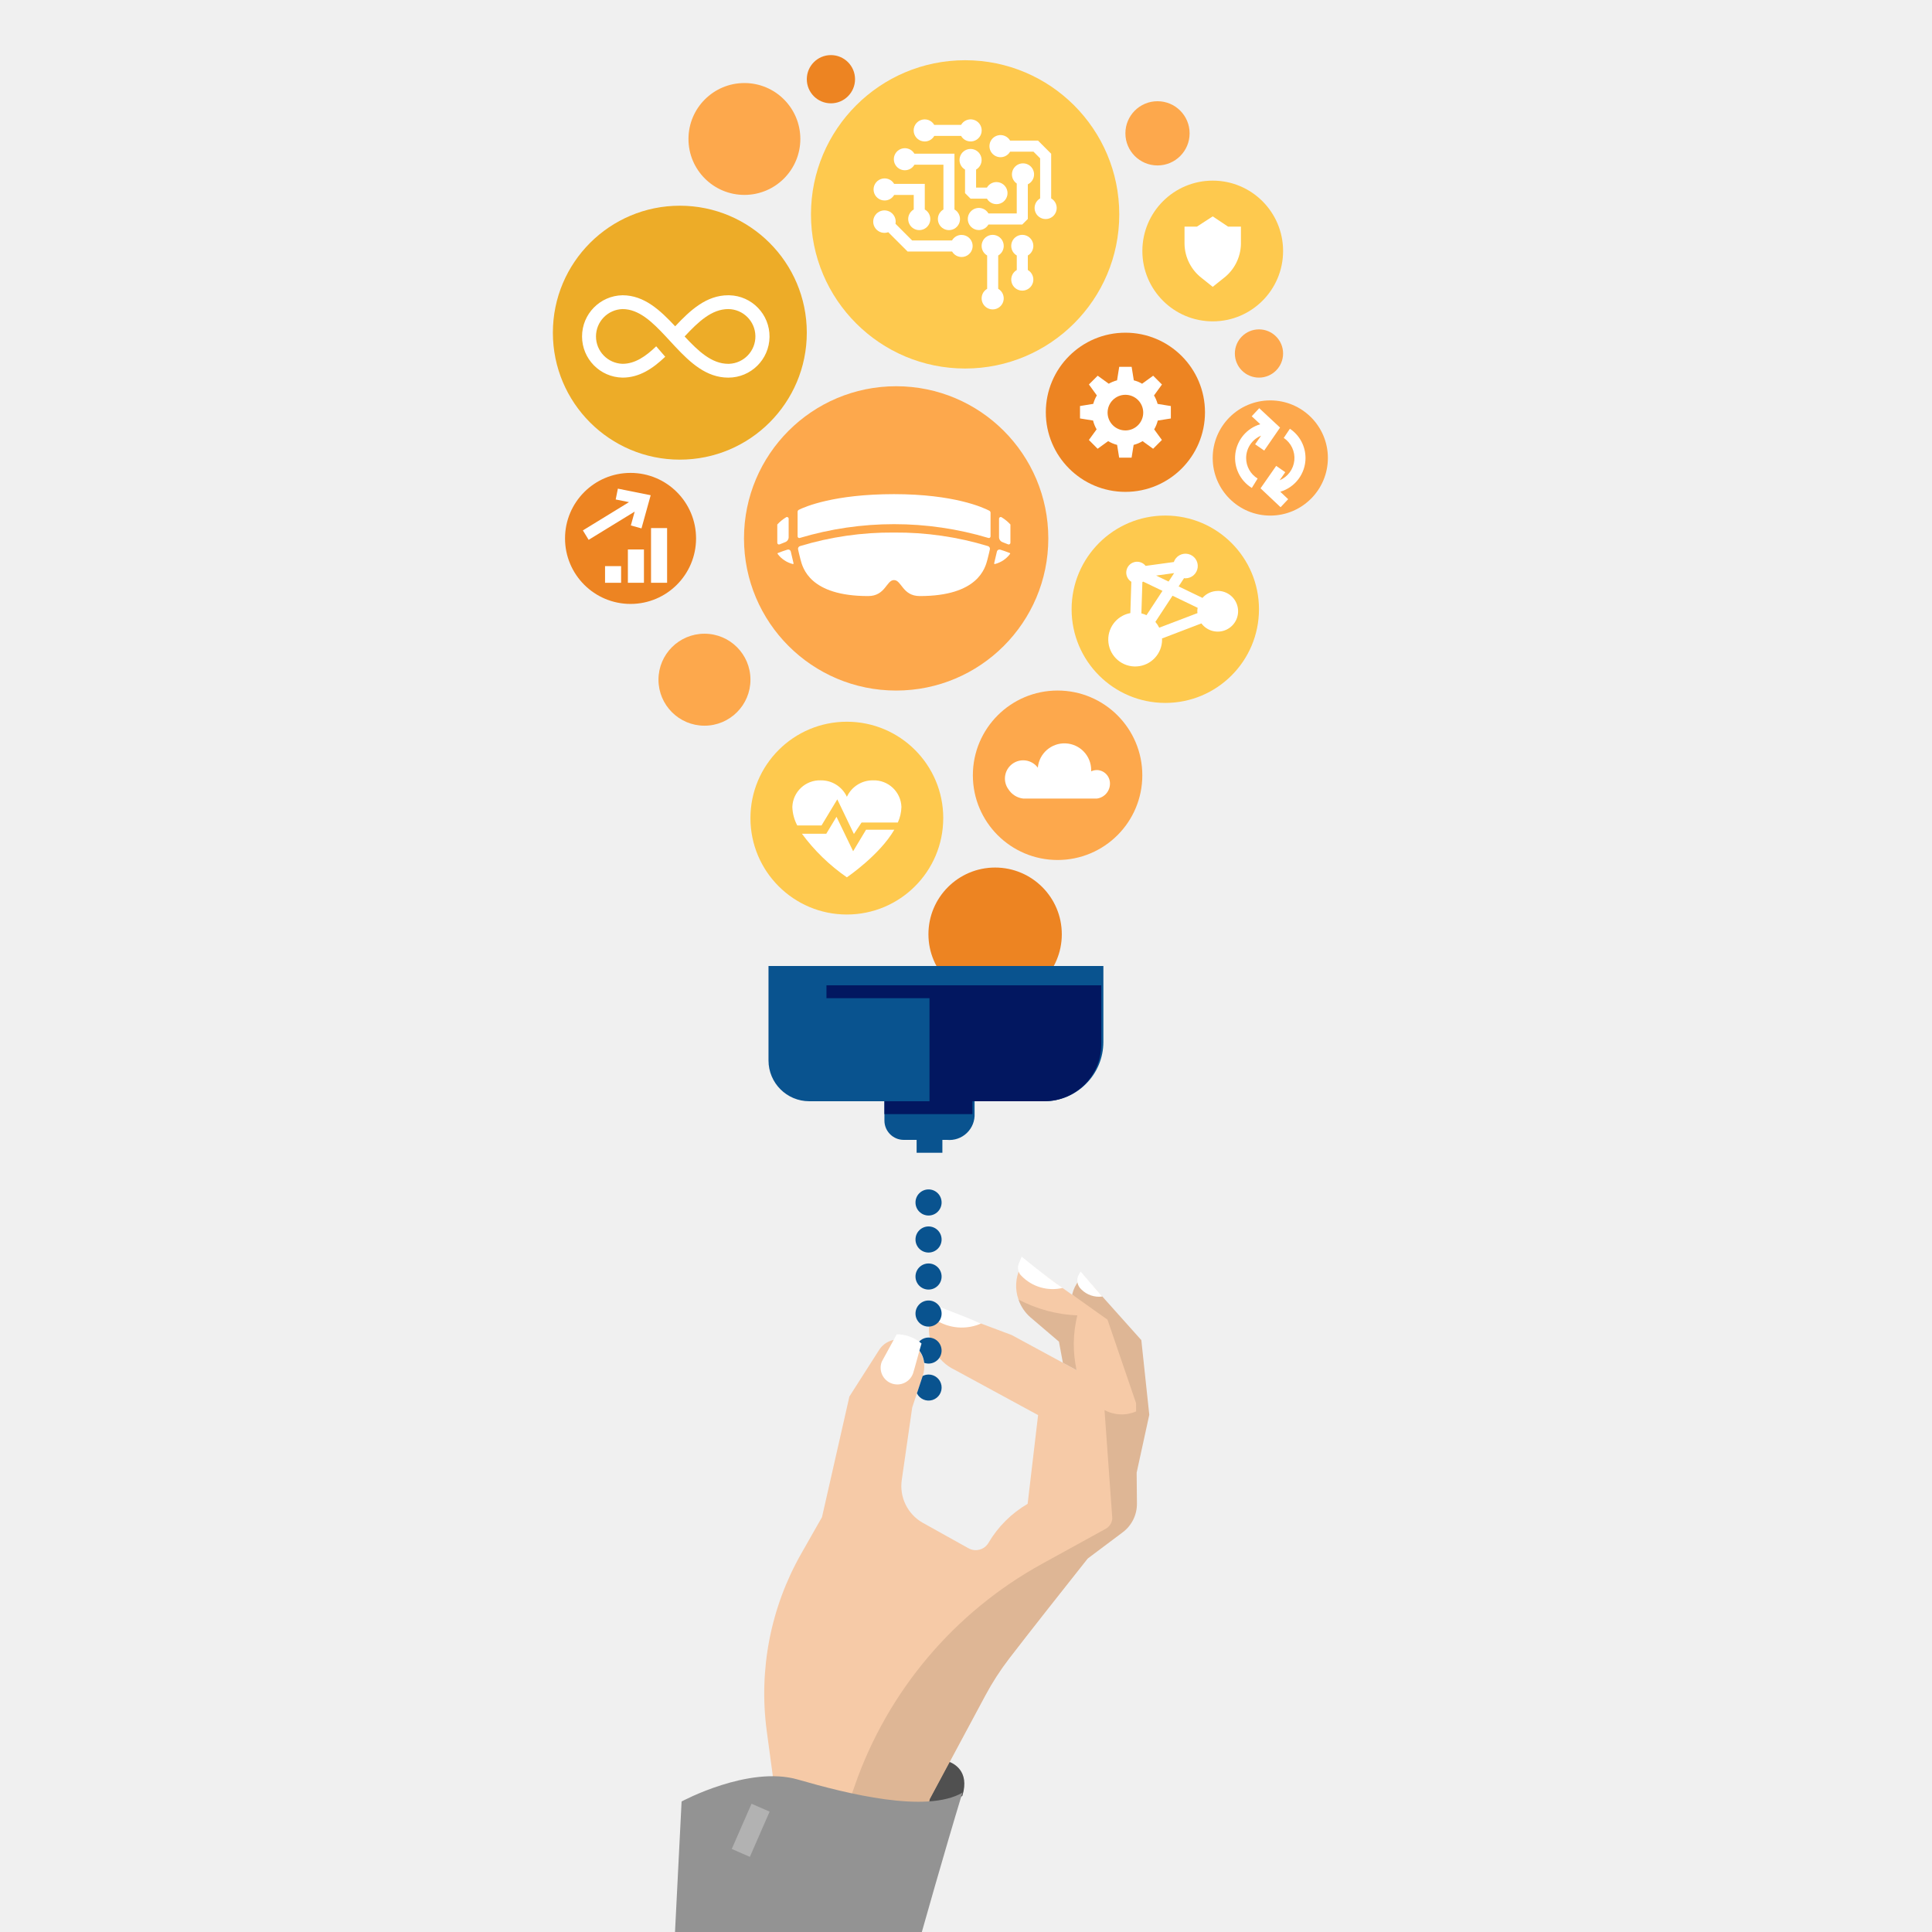
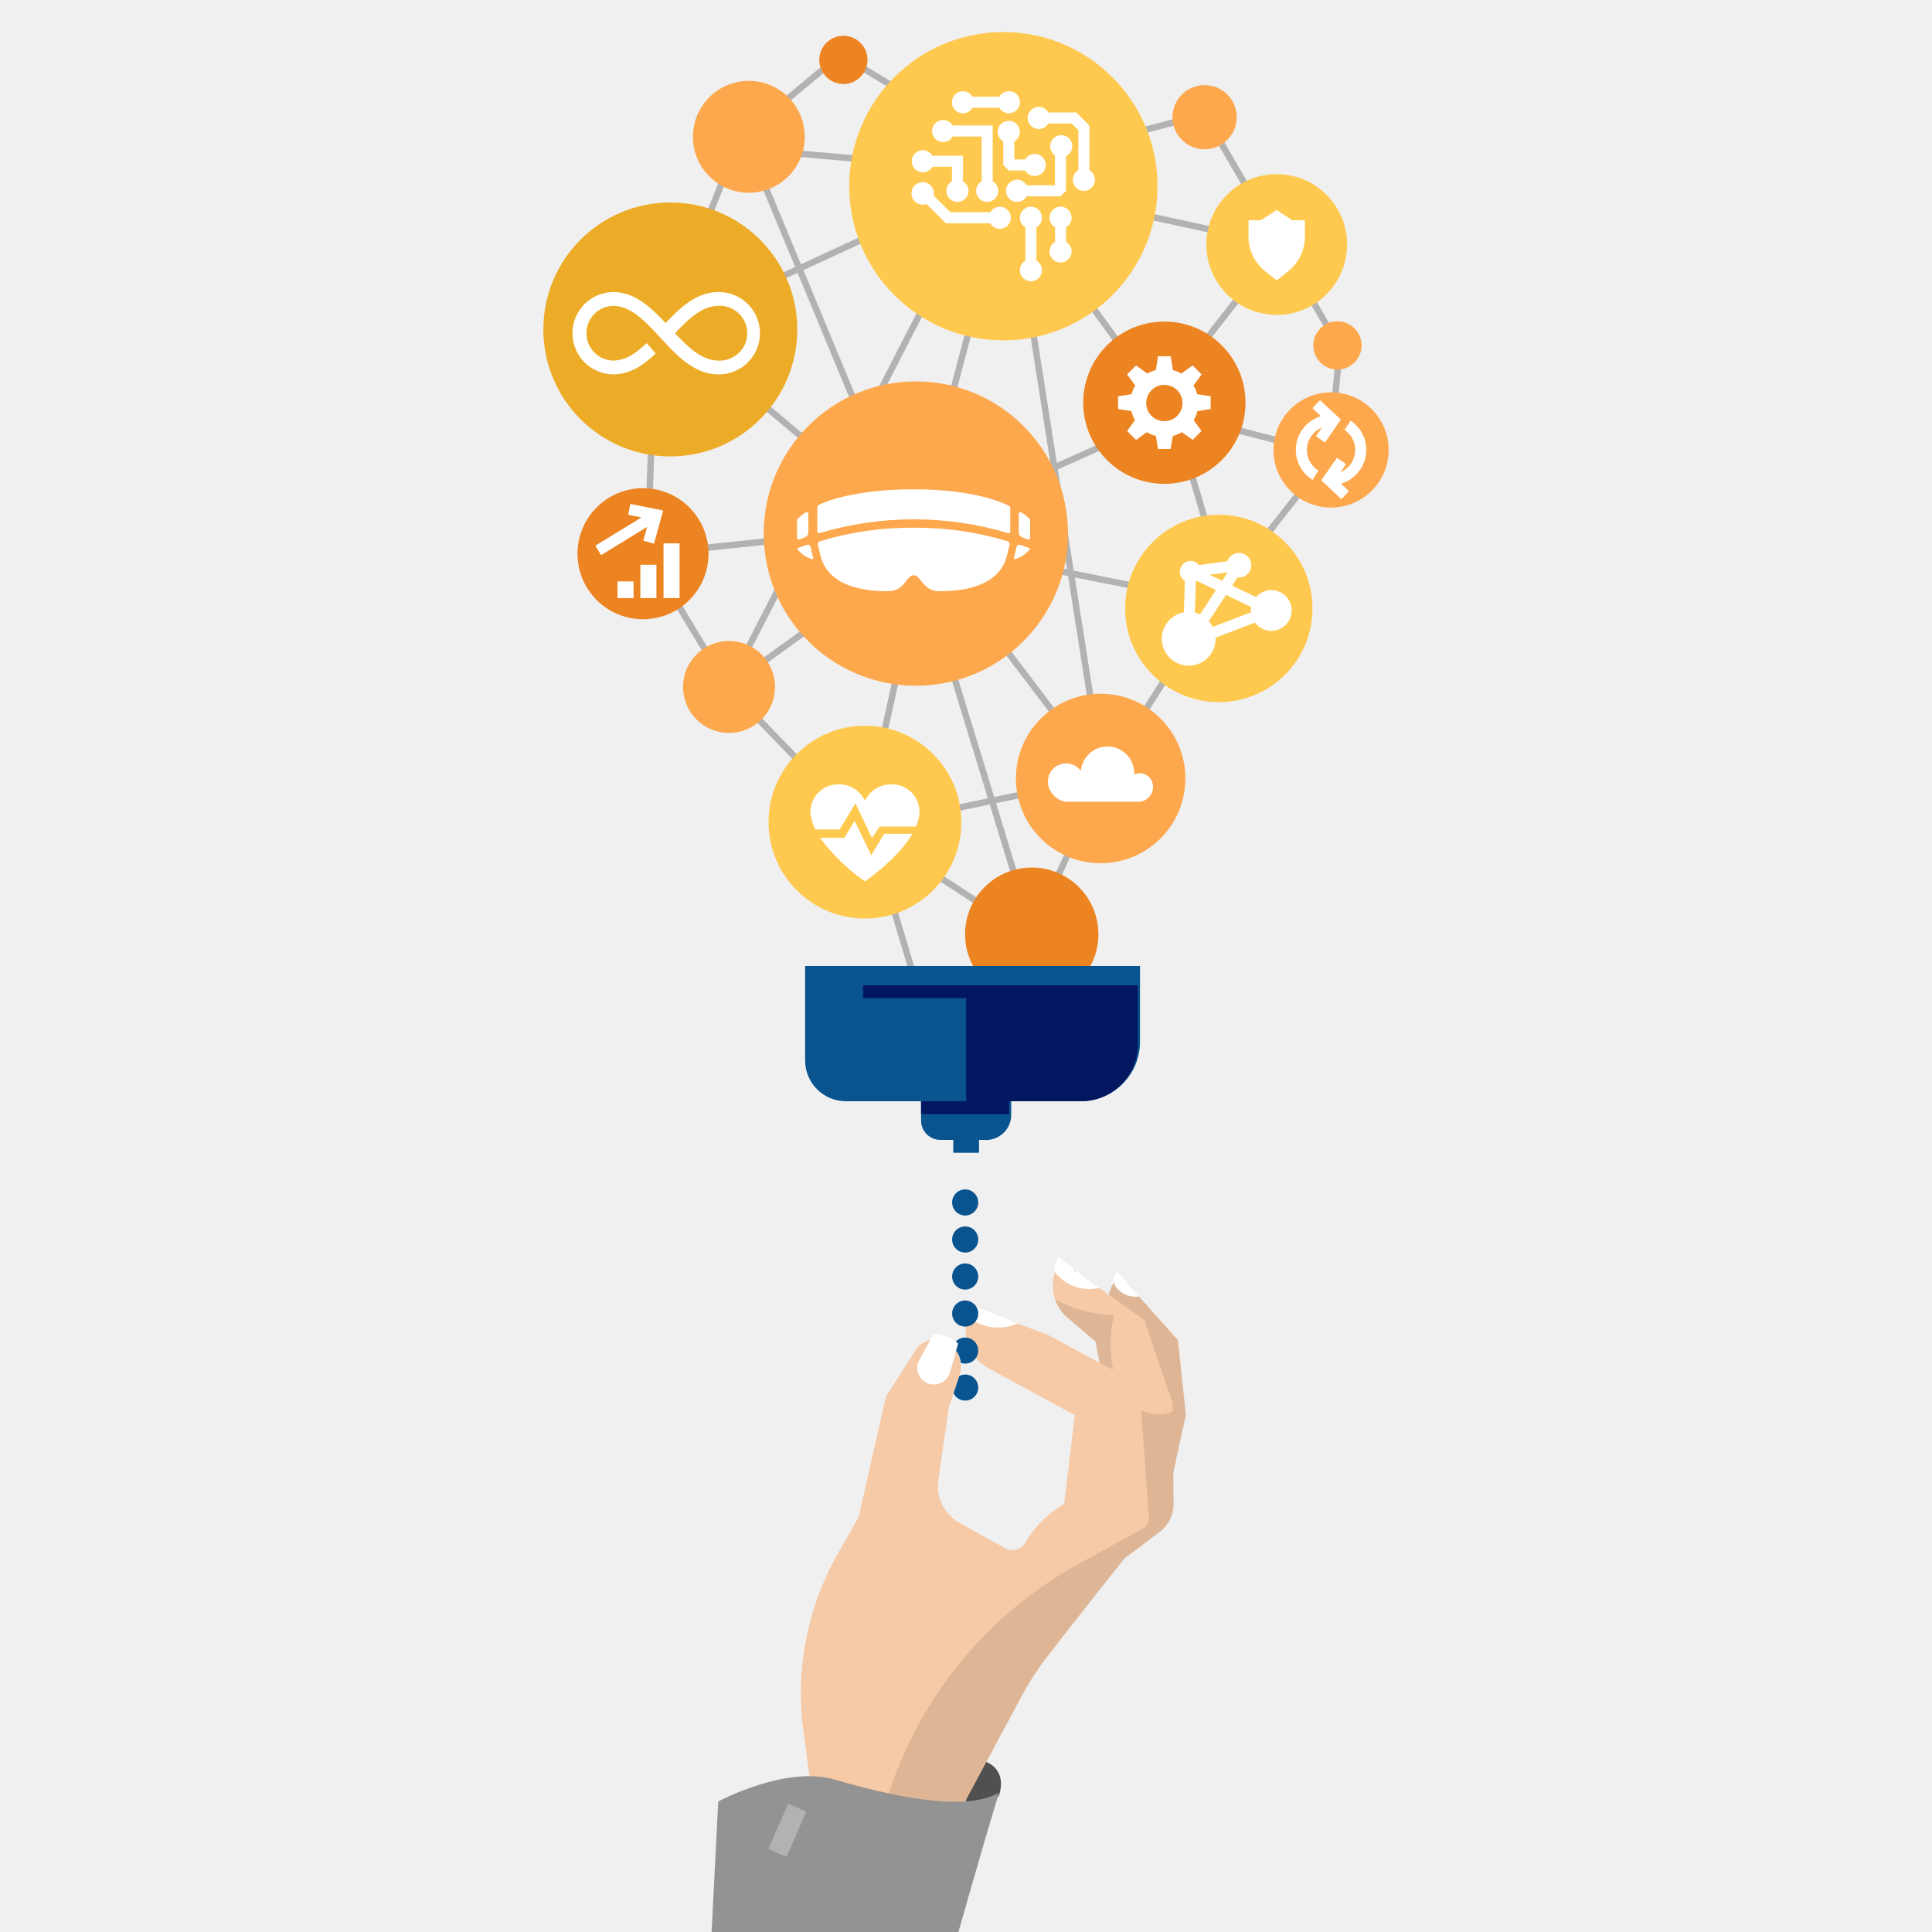
<svg xmlns="http://www.w3.org/2000/svg" viewBox="0 0 300 300">
-   <path d="M125.28,51.657a19.715,19.715,0,1,1-19.716-19.714h0A19.715,19.715,0,0,1,125.28,51.657" fill="#edac28" />
-   <path d="M108.084,83.6A10.173,10.173,0,1,0,97.91,93.778,10.173,10.173,0,0,0,108.084,83.6v0" fill="#ed8422" />
-   <path d="M173.8,33.287A23.936,23.936,0,1,1,149.866,9.352,23.936,23.936,0,0,1,173.8,33.287" fill="#fec94e" />
-   <path d="M124.276,21.579a8.685,8.685,0,1,1-8.685-8.684,8.684,8.684,0,0,1,8.685,8.684v0" fill="#fda84c" />
-   <path d="M162.781,83.6a23.627,23.627,0,1,1-23.628-23.625h0A23.626,23.626,0,0,1,162.781,83.6h0" fill="#fda84c" />
-   <path d="M187.11,64.015a12.358,12.358,0,1,0-12.357,12.362A12.357,12.357,0,0,0,187.11,64.015" fill="#ed8422" />
-   <path d="M195.493,94.605a14.547,14.547,0,1,1,0-.005v0" fill="#fec94e" />
-   <path d="M199.238,38.974A10.926,10.926,0,1,0,188.312,49.9a10.925,10.925,0,0,0,10.926-10.926h0" fill="#fec94e" />
-   <path d="M206.193,71.117a8.943,8.943,0,1,0-8.942,8.943h0a8.943,8.943,0,0,0,8.941-8.943" fill="#fda84c" />
-   <path d="M177.378,120.383a13.156,13.156,0,1,1-13.156-13.156,13.156,13.156,0,0,1,13.156,13.156h0" fill="#fda84c" />
-   <path d="M184.723,20.705a4.986,4.986,0,1,0-4.987,4.985h0a4.985,4.985,0,0,0,4.986-4.984h0" fill="#fda84c" />
-   <path d="M199.238,54.889a3.745,3.745,0,1,0-3.745,3.747,3.745,3.745,0,0,0,3.745-3.747h0" fill="#fda84c" />
-   <path d="M146.465,127.036A14.968,14.968,0,1,1,131.5,112.069h0a14.968,14.968,0,0,1,14.968,14.966h0" fill="#fec94e" />
-   <path d="M116.53,105.538a7.141,7.141,0,1,1-7.146-7.135h.011a7.134,7.134,0,0,1,7.135,7.135h0" fill="#fda84c" />
-   <path d="M164.877,145.065a10.355,10.355,0,1,1-10.356-10.353h0a10.354,10.354,0,0,1,10.355,10.352h0" fill="#ed8422" />
-   <path d="M132.77,12.3a3.745,3.745,0,1,0-3.745,3.745h0A3.745,3.745,0,0,0,132.77,12.3" fill="#ed8422" />
-   <path d="M170.325,119.574a2.1,2.1,0,0,0-.892.2c0-.065.006-.132.006-.2a4.152,4.152,0,0,0-8.287-.37,2.833,2.833,0,1,0-4.548,3.38A3.135,3.135,0,0,0,158.877,124h11.448a2.334,2.334,0,0,0,2.029-2.4,2.077,2.077,0,0,0-2.029-2.028" fill="#fff" />
-   <rect x="93.951" y="87.908" width="2.493" height="2.587" fill="#fff" />
-   <rect x="97.498" y="85.321" width="2.493" height="5.172" fill="#fff" />
-   <rect x="101.094" y="82" width="2.493" height="8.493" fill="#fff" />
-   <polygon points="95.944 75.876 95.605 77.558 97.67 77.972 90.509 82.361 91.405 83.824 98.553 79.442 97.958 81.591 99.609 82.05 101.038 76.9 95.944 75.876" fill="#fff" />
-   <path d="M137.366,31.131a1.705,1.705,0,0,0,1.479-.86h3.04v2.254a1.718,1.718,0,1,0,1.714,0V28.556h-4.754a1.715,1.715,0,1,0-1.479,2.575" fill="#fff" />
-   <path d="M158.849,25.364a1.717,1.717,0,0,0-.97,3.134v4.648h-4.392a1.719,1.719,0,1,0,0,1.716h5.251L159.6,34V28.623a1.714,1.714,0,0,0-.746-3.259" fill="#fff" />
-   <path d="M163.225,30.807V23.874l-2.038-2.039h-4.336a1.72,1.72,0,1,0,0,1.716h3.626l1.034,1.034v6.222a1.718,1.718,0,1,0,1.714,0" fill="#fff" />
-   <path d="M154.73,28.272a1.714,1.714,0,0,0-1.481.86h-1.683v-2.8a1.717,1.717,0,1,0-1.715,0V29.99l.857.857h2.541a1.715,1.715,0,1,0,1.481-2.575" fill="#fff" />
-   <path d="M143.586,21.969a1.712,1.712,0,0,0,1.486-.862h4.162a1.716,1.716,0,1,0,0-1.716h-4.163a1.715,1.715,0,1,0-1.479,2.576" fill="#fff" />
-   <path d="M140.514,26.435a1.709,1.709,0,0,0,1.48-.859h4.5v6.949a1.719,1.719,0,1,0,1.716,0V23.864h-6.221a1.714,1.714,0,1,0-1.48,2.575" fill="#fff" />
-   <path d="M149.309,36.476a1.714,1.714,0,0,0-1.48.86h-6.194l-2.583-2.585a1.706,1.706,0,0,0,.031-.31,1.746,1.746,0,1,0-1.152,1.614l3,3h6.905a1.714,1.714,0,1,0,1.479-2.575" fill="#fff" />
-   <path d="M155.86,38.193a1.718,1.718,0,1,0-2.575,1.481v5.17a1.716,1.716,0,1,0,1.716,0v-5.17a1.714,1.714,0,0,0,.859-1.481" fill="#fff" />
-   <path d="M160.458,38.193a1.718,1.718,0,1,0-2.574,1.481v2.252a1.717,1.717,0,1,0,1.715,0V39.674a1.711,1.711,0,0,0,.859-1.481" fill="#fff" />
-   <path d="M138.829,90.076c1.164,0,1.315,2.48,3.993,2.48,9.077,0,10.168-4.365,10.515-5.7.191-.734.307-1.244.372-1.555a.433.433,0,0,0-.292-.5,48.808,48.808,0,0,0-14.588-2.108h-.024a48.819,48.819,0,0,0-14.589,2.108.435.435,0,0,0-.292.5c.066.311.182.821.372,1.555.347,1.338,1.438,5.7,10.514,5.7,2.676,0,2.831-2.48,4-2.48Z" fill="#fff" />
-   <path d="M123.851,83.29V79.476a.352.352,0,0,1,.2-.319c.958-.475,5.463-2.427,14.759-2.427,9.327,0,13.863,2.078,14.812,2.573a.353.353,0,0,1,.19.316V83.29a.253.253,0,0,1-.323.246,51.139,51.139,0,0,0-29.311,0,.255.255,0,0,1-.314-.175.282.282,0,0,1-.009-.071" fill="#fff" />
-   <path d="M122.463,83.411V80.553a.263.263,0,0,0-.413-.223,6.249,6.249,0,0,0-1.354,1.115v2.837a.265.265,0,0,0,.265.265.259.259,0,0,0,.1-.02c.236-.1.558-.223.869-.345a.825.825,0,0,0,.533-.772" fill="#fff" />
-   <path d="M122.793,85.64l.428,1.832a.089.089,0,0,1-.059.111.08.08,0,0,1-.053,0A4.221,4.221,0,0,1,120.741,86a.094.094,0,0,1,.039-.126l.006,0c.435-.182,1.074-.393,1.489-.526a.405.405,0,0,1,.509.263l.009.032" fill="#fff" />
-   <path d="M155.131,83.411V80.553a.263.263,0,0,1,.413-.223,6.249,6.249,0,0,1,1.354,1.115v2.837a.265.265,0,0,1-.366.245c-.235-.1-.557-.223-.868-.345a.825.825,0,0,1-.533-.772" fill="#fff" />
-   <path d="M154.8,85.64l-.427,1.832a.088.088,0,0,0,.059.111.077.077,0,0,0,.052,0A4.22,4.22,0,0,0,156.851,86a.092.092,0,0,0-.036-.125l-.008,0c-.435-.182-1.073-.393-1.489-.526a.406.406,0,0,0-.51.266l-.008.029" fill="#fff" />
-   <path d="M189.085,91.763a3.147,3.147,0,0,0-2.364,1.079l-3.706-1.783.841-1.281a1.705,1.705,0,0,0,.214.022,1.911,1.911,0,1,0-1.8-2.53l-4.377.6a1.685,1.685,0,1,0-2.22,2.469L175.52,95.2a4.179,4.179,0,1,0,4.928,4.107c0-.056-.015-.111-.017-.163l6.123-2.341a3.162,3.162,0,1,0,2.531-5.05m-11.056,3.772a4.21,4.21,0,0,0-.795-.278l.154-4.864c.043-.023.087-.043.127-.069l2.992,1.436Zm1.491-6.152,2.8-.383-.863,1.313Zm.485,8.094a4.225,4.225,0,0,0-.6-.9l2.666-4.064,3.9,1.877a3.194,3.194,0,0,0-.055.543c0,.1.02.186.028.28Z" fill="#fff" />
-   <path d="M134.48,128.837l-2.006,3.344-2.584-5.351-1.586,2.636h-3.78a29.6,29.6,0,0,0,6.976,6.764s5.072-3.435,7.367-7.39Z" fill="#fff" />
-   <path d="M190.7,35.192l-2.39-1.593-2.453,1.593h-1.925v2.694a6.843,6.843,0,0,0,2.707,5.319l1.672,1.338,1.672-1.338a6.839,6.839,0,0,0,2.707-5.319V35.192Z" fill="#fff" />
-   <path d="M113.084,45.848c-3.4,0-5.9,2.324-8.242,4.82-2.33-2.489-4.809-4.82-8.18-4.82a6.395,6.395,0,0,0,0,12.788c2.638,0,4.731-1.428,6.633-3.242l-1.4-1.621c-1.621,1.561-3.285,2.72-5.229,2.72a4.252,4.252,0,0,1,0-8.5c2.542,0,4.6,1.982,6.72,4.253l1.46,1.575c2.342,2.495,4.835,4.817,8.242,4.817a6.395,6.395,0,0,0,.169-12.788h-.169m0,10.645c-2.583,0-4.659-1.975-6.782-4.249,2.124-2.275,4.2-4.253,6.782-4.253a4.252,4.252,0,0,1,.138,8.5h-.138" fill="#fff" />
-   <path d="M181.81,64.981V63.052l-2.058-.335a5.1,5.1,0,0,0-.558-1.312l1.234-1.7-1.365-1.365-1.717,1.244a5.142,5.142,0,0,0-1.29-.527l-.335-2.1h-1.93l-.334,2.1a5.1,5.1,0,0,0-1.289.527l-1.719-1.244L169.085,59.7l1.233,1.7a5.1,5.1,0,0,0-.557,1.312l-2.059.335v1.929l2.029.324a5.157,5.157,0,0,0,.551,1.368l-1.2,1.651,1.356,1.364,1.636-1.183a5.167,5.167,0,0,0,1.391.582l.317,1.985h1.93l.319-1.985a5.161,5.161,0,0,0,1.39-.582l1.635,1.183,1.364-1.364-1.2-1.647a5.112,5.112,0,0,0,.557-1.368Zm-7.057,1.857a2.767,2.767,0,1,1,2.767-2.767h0a2.767,2.767,0,0,1-2.767,2.767" fill="#fff" />
-   <path d="M119.333,150v14.668A6.332,6.332,0,0,0,125.666,171h11.667v3a3,3,0,0,0,3,3h2v2h4v-2h.708a3.915,3.915,0,0,0,4.292-4.116h0V171h10.779a9.221,9.221,0,0,0,9.221-9.222V150Z" fill="#09538f" />
-   <path d="M128.333,153v2h16v16h-7v2H151v-2h11.18a8.82,8.82,0,0,0,8.82-8.82h0V153Z" fill="#021760" />
-   <path d="M193.5,71.117a3.752,3.752,0,0,1,2.322-3.466l-.926,1.338,1.411.973,2.46-3.568-3.234-3.01-1.168,1.255,1.327,1.236a5.463,5.463,0,0,0-1.309,9.891l.9-1.458a3.732,3.732,0,0,1-1.784-3.2" fill="#fff" />
-   <path d="M202.719,71.117a5.463,5.463,0,0,0-2.424-4.543L199.34,68a3.753,3.753,0,0,1-.641,6.578l.876-1.256-1.408-.981-2.431,3.485,3.111,2.936,1.177-1.248L198.8,76.356a5.474,5.474,0,0,0,3.921-5.24" fill="#fff" />
-   <path d="M127.568,128.175l2.446-4.053,2.582,5.38,1.188-1.784h5.632a6.232,6.232,0,0,0,.558-2.41,4.277,4.277,0,0,0-4.4-4.137,4.414,4.414,0,0,0-4.07,2.557,4.414,4.414,0,0,0-4.07-2.557,4.277,4.277,0,0,0-4.4,4.137,6.583,6.583,0,0,0,.763,2.865Z" fill="#fff" />
-   <path d="M149.44,278.847c1.193-3.918-1.449-5.11-2.3-5.365s-6.473,8.686-6.473,8.686l6.388-1.533Z" fill="#505050" />
-   <path d="M177.505,218.287l-5.074-14.32-6-2.946-6.417-4.558a1.079,1.079,0,0,0-1.5.253,1.15,1.15,0,0,0-.092.155,6.417,6.417,0,0,0-.274,4.919c1.776,1.144,5.463,3.279,8.155,3.218-.6,2.4.149,5.55.87,7.753l-10.068-5.455-10.735-4.025a1.386,1.386,0,0,0-1.786.81,1.288,1.288,0,0,0-.062.218l-.14.692a7.01,7.01,0,0,0,3.879,7.711l12.933,7.024-1.622,13.779a16.975,16.975,0,0,0-6.076,6.052,2.305,2.305,0,0,1-3.14.83l-7.113-3.963a6.559,6.559,0,0,1-3.218-6.619l1.623-11.27,1.654-4.974a4.273,4.273,0,0,0-2.706-5.4,3.527,3.527,0,0,0-4.086,1.449l-4.613,7.223-4.258,18.737-3.233,5.686a43.862,43.862,0,0,0-5.341,27.561l1.422,10.526L140.247,295.7l4.087-16.352,8.645-16.118a41.763,41.763,0,0,1,3.635-5.635c4.062-5.3,12.3-15.668,15.064-19.148.6-.761,2.787-2.264,2.829-3.233Z" fill="#f6caa7" />
-   <path d="M144.3,202.343h0a2.94,2.94,0,0,0,1.774,3.052,7.509,7.509,0,0,0,6.265.123c-3.152-1.363-8.039-3.175-8.039-3.175" fill="#fff" />
-   <path d="M158.649,195.124,158.2,196.2a1.732,1.732,0,0,0,.434,1.942,6.738,6.738,0,0,0,6.386,1.843c-2.849-1.916-6.377-4.859-6.377-4.859" fill="#fff" />
-   <path d="M146.212,186.718a2.027,2.027,0,1,1-2.028-2.026h0a2.026,2.026,0,0,1,2.027,2.025h0" fill="#09538f" />
-   <path d="M146.212,192.467a2.027,2.027,0,1,1-2.028-2.025h0a2.025,2.025,0,0,1,2.027,2.024h0" fill="#09538f" />
-   <path d="M146.212,198.217a2.027,2.027,0,1,1-2.028-2.026h0a2.027,2.027,0,0,1,2.027,2.025h0" fill="#09538f" />
-   <path d="M146.212,203.967a2.027,2.027,0,1,1-2.028-2.026h0a2.026,2.026,0,0,1,2.027,2.025h0" fill="#09538f" />
-   <path d="M144.186,213.44a2,2,0,0,0-.914.223c-.259.8-.6,1.819-.892,2.695a2.023,2.023,0,1,0,1.809-2.922" fill="#09538f" />
-   <path d="M144.186,207.691a2.017,2.017,0,0,0-1.941,1.476,3.755,3.755,0,0,1,1.264,2.452,2.022,2.022,0,1,0,1.356-3.81,1.992,1.992,0,0,0-.679-.117" fill="#09538f" />
-   <path d="M139.245,207.188a5.873,5.873,0,0,1,3.848,1.431c-.147.411-1.185,4.3-1.317,4.648A2.593,2.593,0,1,1,136.9,211.5c.009-.024.018-.048.028-.072Z" fill="#fff" />
-   <path d="M158.149,201.79a6.391,6.391,0,0,0,1.885,2.788l4.4,3.754.608,3.275,2.134,1.158a18.6,18.6,0,0,1,.112-8.512,21.515,21.515,0,0,1-9.131-2.459" fill="#deb695" />
-   <path d="M178.46,219.687l-1.236-11.595-9.019-10.087-.68.849a5.461,5.461,0,0,0-1.04,2.165l-6.416-4.558,11.905,8.458,4.429,12.945.012,1.3a5.608,5.608,0,0,1-4.906-.209l1.208,16.826v.014a1.977,1.977,0,0,1-1.06,1.616l-9.845,5.419a62.884,62.884,0,0,0-29.1,34.483l-.766,2.206-1.362,5.792,11.973,1.331,1.824-7.293,8.645-16.118a41.394,41.394,0,0,1,3.634-5.634c3.078-4.014,8.55-10.942,12.226-15.576l5.457-4.093a5.51,5.51,0,0,0,2.2-4.46l-.044-4.794Z" fill="#deb695" />
-   <path d="M171.185,201.32l-3.388-3.872-.258.436a1.858,1.858,0,0,0,.363,2.329,3.871,3.871,0,0,0,3.283,1.107" fill="#fff" />
-   <path d="M105.837,279.733s10.39-5.62,18.054-3.407,19.929,5.281,25.551,2.045c-2.9,9.538-6.3,21.629-6.3,21.629H104.815Z" fill="#939393" />
-   <rect x="112.736" y="282.675" width="7.665" height="3.066" transform="translate(-190.536 277.153) rotate(-66.383)" fill="#b2b2b2" />
+   <polyline points="160.77 29.75 198.77 38 208.02 54 206.52 70.5 188.27 93.75 171.27 120.75 160.27 144.75 141.77 84.25 157.502 24.757 130.52 8.5 115.52 21 140.52 81.25 103.363 50.168 114.27 23 154.27 26.5 180.02 62 198.77 38 187.02 17.75 155.52 26" fill="none" stroke="#b2b2b2" stroke-miterlimit="10" />
+   <polyline points="159.02 144.75 134.02 128.5 113.02 106.75 100.52 86 101.77 52 156.52 26.75 171.27 120.75 143.77 84.5 191.02 94 182.27 64.25 206.52 70.5" fill="none" stroke="#b2b2b2" stroke-miterlimit="10" />
+   <polyline points="171.27 120.75 134.02 128.5 143.77 84.5 113.02 106.75 154.27 26.5" fill="none" stroke="#b2b2b2" stroke-miterlimit="10" />
+   <polyline points="100.52 86 143.77 81.5 181.27 64.75" fill="none" stroke="#b2b2b2" stroke-miterlimit="10" />
+   <line x1="135.27" y1="129.5" x2="143.52" y2="157" fill="none" stroke="#b2b2b2" stroke-miterlimit="10" />
+   <path d="M124.962,21.246a8.684,8.684,0,1,1-8.684-8.685,8.684,8.684,0,0,1,8.684,8.685v0" fill="#fda84c" />
+   <path d="M203.805,94.48a14.547,14.547,0,1,1,0-.005v0" fill="#fec94e" />
+   <path d="M184.065,120.883a13.156,13.156,0,1,1-13.156-13.156,13.156,13.156,0,0,1,13.156,13.156h0" fill="#fda84c" />
+   <path d="M192.035,18.2a4.986,4.986,0,1,0-4.987,4.985h0a4.986,4.986,0,0,0,4.986-4.984h0" fill="#fda84c" />
+   <path d="M211.425,53.639a3.745,3.745,0,1,0-3.745,3.747,3.745,3.745,0,0,0,3.745-3.747h0" fill="#fda84c" />
+   <path d="M120.342,106.663a7.141,7.141,0,1,1-7.147-7.135h.011a7.135,7.135,0,0,1,7.136,7.135h0" fill="#fda84c" />
+   <path d="M170.563,145.065a10.354,10.354,0,1,1-10.355-10.353h0a10.353,10.353,0,0,1,10.354,10.352h0" fill="#ed8422" />
+   <path d="M134.707,9.3a3.745,3.745,0,1,0-3.745,3.745h0A3.745,3.745,0,0,0,134.707,9.3" fill="#ed8422" />
+   <path d="M177.012,120.074a2.1,2.1,0,0,0-.892.2c0-.065.006-.132.006-.2a4.152,4.152,0,0,0-8.288-.37,2.833,2.833,0,1,0-4.547,3.38,3.133,3.133,0,0,0,2.273,1.416h11.448a2.334,2.334,0,0,0,2.029-2.4,2.077,2.077,0,0,0-2.029-2.028" fill="#fff" />
+   <path d="M110.02,85.979A10.173,10.173,0,1,0,99.847,96.153,10.171,10.171,0,0,0,110.02,85.979v0" fill="#ed8422" />
+   <rect x="95.888" y="90.283" width="2.493" height="2.587" fill="#fff" />
+   <rect x="99.435" y="87.696" width="2.493" height="5.172" fill="#fff" />
+   <rect x="103.031" y="84.375" width="2.493" height="8.493" fill="#fff" />
+   <polygon points="97.881 78.251 97.542 79.933 99.607 80.347 92.446 84.736 93.342 86.199 100.49 81.817 99.895 83.966 101.546 84.425 102.975 79.275 97.881 78.251" fill="#fff" />
+   <path d="M179.738,28.912A23.935,23.935,0,1,1,155.8,4.977a23.935,23.935,0,0,1,23.935,23.935" fill="#fec94e" />
+   <path d="M143.3,26.756a1.708,1.708,0,0,0,1.479-.86h3.039V28.15a1.717,1.717,0,1,0,1.715,0V24.181h-4.754a1.715,1.715,0,1,0-1.479,2.575" fill="#fff" />
+   <path d="M164.786,20.989a1.717,1.717,0,0,0-.97,3.134v4.648h-4.393a1.72,1.72,0,1,0,0,1.716h5.252l.857-.858V24.248a1.714,1.714,0,0,0-.746-3.259" fill="#fff" />
+   <path d="M169.162,26.432V19.5l-2.038-2.039h-4.336a1.719,1.719,0,1,0,0,1.716h3.626l1.033,1.034v6.222a1.717,1.717,0,1,0,1.715,0" fill="#fff" />
+   <path d="M160.666,23.9a1.715,1.715,0,1,1-1.48,2.575h-2.541l-.857-.857V21.962a1.717,1.717,0,1,1,1.714,0v2.8h1.684a1.714,1.714,0,0,1,1.48-.86" fill="#fff" />
+   <path d="M149.523,17.594a1.712,1.712,0,0,0,1.486-.862h4.162a1.717,1.717,0,1,0,0-1.716h-4.163a1.715,1.715,0,1,0-1.48,2.576" fill="#fff" />
+   <path d="M146.451,22.06a1.709,1.709,0,0,0,1.48-.859h4.5V28.15a1.717,1.717,0,1,0,1.716,0V19.489h-6.221a1.714,1.714,0,1,0-1.48,2.575" fill="#fff" />
+   <path d="M155.246,32.1a1.712,1.712,0,0,0-1.48.86h-6.194l-2.584-2.585a1.707,1.707,0,0,0,.032-.31,1.746,1.746,0,1,0-1.152,1.614l3,3h6.9a1.714,1.714,0,1,0,1.48-2.575" fill="#fff" />
+   <path d="M161.8,33.818a1.718,1.718,0,1,0-2.576,1.481v5.17a1.719,1.719,0,1,0,1.716,0V35.3a1.713,1.713,0,0,0,.86-1.481" fill="#fff" />
+   <path d="M166.4,33.818a1.718,1.718,0,1,0-2.574,1.481v2.252a1.718,1.718,0,1,0,1.714,0V35.3a1.71,1.71,0,0,0,.86-1.481" fill="#fff" />
+   <path d="M165.842,82.854a23.626,23.626,0,1,1-23.627-23.625h0a23.625,23.625,0,0,1,23.625,23.625h0" fill="#fda84c" />
+   <path d="M141.89,89.326c1.164,0,1.316,2.48,3.994,2.48,9.077,0,10.168-4.365,10.515-5.7.191-.734.306-1.244.372-1.555a.435.435,0,0,0-.292-.5,48.81,48.81,0,0,0-14.589-2.108h-.023a48.81,48.81,0,0,0-14.589,2.108.435.435,0,0,0-.292.5c.066.311.182.821.371,1.555.348,1.338,1.439,5.7,10.515,5.7,2.676,0,2.831-2.48,3.995-2.48Z" fill="#fff" />
+   <path d="M126.913,82.54V78.726a.35.35,0,0,1,.2-.319c.958-.475,5.463-2.427,14.759-2.427,9.326,0,13.863,2.078,14.812,2.573a.35.35,0,0,1,.189.316V82.54a.253.253,0,0,1-.25.256.255.255,0,0,1-.072-.01,51.139,51.139,0,0,0-29.311,0,.254.254,0,0,1-.314-.175.243.243,0,0,1-.009-.071" fill="#fff" />
+   <path d="M125.524,82.661V79.8a.262.262,0,0,0-.412-.223,6.231,6.231,0,0,0-1.355,1.115v2.837a.265.265,0,0,0,.366.245c.235-.1.557-.223.869-.345a.824.824,0,0,0,.532-.772" fill="#fff" />
+   <path d="M125.854,84.89l.429,1.832a.089.089,0,0,1-.059.111.08.08,0,0,1-.053,0,4.221,4.221,0,0,1-2.368-1.58.093.093,0,0,1,.039-.126l.006,0c.434-.182,1.073-.393,1.489-.526a.405.405,0,0,1,.509.263l.008.032" fill="#fff" />
+   <path d="M158.193,82.661V79.8a.262.262,0,0,1,.412-.223,6.231,6.231,0,0,1,1.355,1.115v2.837a.265.265,0,0,1-.366.245c-.235-.1-.557-.223-.868-.345a.823.823,0,0,1-.533-.772" fill="#fff" />
+   <path d="M157.862,84.89l-.427,1.832a.088.088,0,0,0,.059.111.077.077,0,0,0,.052,0,4.22,4.22,0,0,0,2.367-1.58.091.091,0,0,0-.037-.125l-.007,0c-.435-.182-1.073-.393-1.489-.526a.406.406,0,0,0-.51.266l-.008.029" fill="#fff" />
+   <path d="M197.4,91.638a3.145,3.145,0,0,0-2.364,1.079l-3.706-1.783.841-1.281a1.686,1.686,0,0,0,.214.022,1.911,1.911,0,1,0-1.8-2.53l-4.377.6a1.685,1.685,0,1,0-2.22,2.469l-.154,4.864a4.179,4.179,0,1,0,4.928,4.107c0-.056-.014-.111-.016-.163l6.123-2.341a3.162,3.162,0,1,0,2.531-5.05M186.341,95.4a4.21,4.21,0,0,0-.8-.278l.154-4.864c.042-.023.087-.043.127-.069l2.991,1.436Zm1.491-6.152,2.8-.383-.863,1.313Zm.485,8.094a4.192,4.192,0,0,0-.606-.9l2.667-4.064,3.9,1.877a3.3,3.3,0,0,0-.054.543c0,.1.02.186.028.28Z" fill="#fff" />
+   <path d="M209.175,37.974A10.926,10.926,0,1,0,198.249,48.9a10.926,10.926,0,0,0,10.926-10.926h0" fill="#fec94e" />
+   <path d="M200.636,34.192l-2.39-1.593-2.453,1.593h-1.926v2.694a6.846,6.846,0,0,0,2.707,5.319l1.673,1.338,1.672-1.338a6.839,6.839,0,0,0,2.707-5.319V34.192Z" fill="#fff" />
+   <path d="M123.8,51.157a19.715,19.715,0,1,1-19.716-19.714h0A19.715,19.715,0,0,1,123.8,51.157" fill="#edac28" />
+   <path d="M111.6,45.348c-3.4,0-5.9,2.324-8.241,4.82-2.331-2.489-4.81-4.82-8.181-4.82a6.395,6.395,0,0,0,0,12.788c2.638,0,4.731-1.428,6.633-3.242l-1.4-1.621c-1.621,1.561-3.285,2.72-5.229,2.72a4.252,4.252,0,0,1,0-8.5c2.542,0,4.605,1.982,6.72,4.253l1.461,1.575c2.341,2.495,4.834,4.817,8.241,4.817a6.395,6.395,0,0,0,.169-12.788H111.6m0,10.645c-2.583,0-4.659-1.975-6.782-4.249,2.124-2.275,4.2-4.253,6.782-4.253a4.252,4.252,0,1,1,.138,8.5H111.6" fill="#fff" />
+   <path d="M193.4,62.528a12.6,12.6,0,1,0,0,.005" fill="#ed8422" />
+   <path d="M187.993,63.512V61.547l-2.1-.341a5.228,5.228,0,0,0-.568-1.338l1.256-1.734-1.39-1.39-1.75,1.268a5.253,5.253,0,0,0-1.315-.538l-.341-2.143h-1.967l-.341,2.143a5.166,5.166,0,0,0-1.313.538l-1.752-1.268-1.39,1.39,1.257,1.734a5.178,5.178,0,0,0-.568,1.338l-2.1.341v1.965l2.068.331a5.3,5.3,0,0,0,.561,1.394l-1.218,1.683,1.383,1.39,1.667-1.206a5.225,5.225,0,0,0,1.418.593l.323,2.024h1.967l.325-2.024a5.264,5.264,0,0,0,1.417-.593l1.665,1.206,1.391-1.39-1.219-1.678a5.255,5.255,0,0,0,.568-1.394ZM180.8,65.405a2.82,2.82,0,1,1,2.82-2.82h0a2.82,2.82,0,0,1-2.82,2.82" fill="#fff" />
+   <path d="M125.02,150v14.668A6.332,6.332,0,0,0,131.352,171H143.02v3a3,3,0,0,0,3,3h2v2h4v-2h.708a3.915,3.915,0,0,0,4.292-4.116h0V171H167.8a9.222,9.222,0,0,0,9.221-9.222V150Z" fill="#09538f" />
+   <path d="M134.02,153v2h16v16h-7v2h13.667v-2h11.179a8.82,8.82,0,0,0,8.821-8.82h0V153Z" fill="#021760" />
+   <path d="M215.63,69.867a8.943,8.943,0,1,0-8.943,8.943h0a8.943,8.943,0,0,0,8.942-8.943" fill="#fda84c" />
+   <path d="M202.936,69.867a3.752,3.752,0,0,1,2.322-3.466l-.927,1.338,1.412.973,2.459-3.568-3.233-3.01L203.8,63.389l1.327,1.236a5.462,5.462,0,0,0-1.309,9.891l.9-1.458a3.732,3.732,0,0,1-1.784-3.2" fill="#fff" />
+   <path d="M212.156,69.867a5.463,5.463,0,0,0-2.424-4.543l-.955,1.424a3.754,3.754,0,0,1-.641,6.578l.876-1.256-1.408-.981-2.431,3.485,3.111,2.936,1.177-1.248-1.226-1.156a5.474,5.474,0,0,0,3.921-5.24" fill="#fff" />
+   <path d="M149.277,127.661a14.968,14.968,0,1,1-14.969-14.967h0a14.968,14.968,0,0,1,14.968,14.966h0" fill="#fec94e" />
+   <path d="M137.292,129.462l-2.007,3.344-2.583-5.351-1.586,2.636h-3.78a29.6,29.6,0,0,0,6.976,6.764s5.072-3.435,7.366-7.39Z" fill="#fff" />
+   <path d="M130.38,128.8l2.446-4.053,2.582,5.38,1.187-1.784h5.633a6.213,6.213,0,0,0,.557-2.41,4.275,4.275,0,0,0-4.4-4.137,4.413,4.413,0,0,0-4.07,2.557,4.414,4.414,0,0,0-4.07-2.557,4.276,4.276,0,0,0-4.4,4.137,6.6,6.6,0,0,0,.762,2.865Z" fill="#fff" />
+   <path d="M155.127,278.847c1.193-3.918-1.449-5.11-2.3-5.365s-6.472,8.686-6.472,8.686l6.388-1.533Z" fill="#505050" />
+   <path d="M183.192,218.287l-5.074-14.32-6-2.946-6.417-4.558a1.079,1.079,0,0,0-1.5.253,1.054,1.054,0,0,0-.092.155,6.417,6.417,0,0,0-.274,4.919c1.776,1.144,5.463,3.279,8.154,3.218-.6,2.4.15,5.55.871,7.753l-10.069-5.455-10.734-4.025a1.387,1.387,0,0,0-1.787.81,1.5,1.5,0,0,0-.062.218l-.139.692a7.009,7.009,0,0,0,3.879,7.711l12.933,7.024-1.622,13.779a16.978,16.978,0,0,0-6.077,6.052,2.3,2.3,0,0,1-3.139.83l-7.113-3.963a6.559,6.559,0,0,1-3.218-6.619l1.623-11.27,1.654-4.974a4.273,4.273,0,0,0-2.706-5.4,3.528,3.528,0,0,0-4.087,1.449l-4.612,7.223-4.258,18.737-3.233,5.686a43.869,43.869,0,0,0-5.342,27.561l1.423,10.526L145.934,295.7l4.087-16.352,8.645-16.118A41.666,41.666,0,0,1,162.3,257.6c4.061-5.3,12.3-15.668,15.063-19.148.606-.761,2.788-2.264,2.83-3.233Z" fill="#f6caa7" />
+   <path d="M149.985,202.343h0a2.939,2.939,0,0,0,1.774,3.052,7.509,7.509,0,0,0,6.265.123c-3.152-1.363-8.039-3.175-8.039-3.175" fill="#fff" />
+   <path d="M164.335,195.124l-.446,1.074a1.734,1.734,0,0,0,.435,1.942,6.736,6.736,0,0,0,6.385,1.843c-2.848-1.916-6.376-4.859-6.376-4.859" fill="#fff" />
+   <path d="M151.9,186.718a2.027,2.027,0,1,1-2.028-2.026h0a2.025,2.025,0,0,1,2.026,2.025h0" fill="#09538f" />
+   <path d="M151.9,192.467a2.027,2.027,0,1,1-2.028-2.025h0a2.024,2.024,0,0,1,2.026,2.024h0" fill="#09538f" />
+   <path d="M151.9,198.217a2.027,2.027,0,1,1-2.028-2.026h0a2.026,2.026,0,0,1,2.026,2.025h0" fill="#09538f" />
+   <path d="M151.9,203.967a2.027,2.027,0,1,1-2.028-2.026h0a2.025,2.025,0,0,1,2.026,2.025h0" fill="#09538f" />
+   <path d="M149.873,213.44a2.01,2.01,0,0,0-.915.223c-.258.8-.6,1.819-.892,2.695a2.024,2.024,0,1,0,1.81-2.922" fill="#09538f" />
+   <path d="M149.873,207.691a2.017,2.017,0,0,0-1.941,1.476,3.755,3.755,0,0,1,1.264,2.452,2.022,2.022,0,1,0,1.356-3.81,1.992,1.992,0,0,0-.679-.117" fill="#09538f" />
+   <path d="M144.931,207.188a5.873,5.873,0,0,1,3.849,1.431c-.147.411-1.185,4.3-1.317,4.648a2.593,2.593,0,1,1-4.876-1.767l.027-.072Z" fill="#fff" />
+   <path d="M163.836,201.79a6.391,6.391,0,0,0,1.885,2.788l4.4,3.754.609,3.275,2.134,1.158a18.587,18.587,0,0,1,.112-8.512,21.523,21.523,0,0,1-9.132-2.459" fill="#deb695" />
+   <path d="M184.146,219.687l-1.235-11.595-9.02-10.087-.68.849a5.446,5.446,0,0,0-1.039,2.165l-6.416-4.558,11.905,8.458,4.428,12.945.013,1.3a5.608,5.608,0,0,1-4.906-.209l1.207,16.826v.014a1.978,1.978,0,0,1-1.059,1.616l-9.846,5.419a62.886,62.886,0,0,0-29.1,34.483l-.766,2.206-1.362,5.792,11.973,1.331,1.824-7.293,8.645-16.118a41.483,41.483,0,0,1,3.633-5.634c3.079-4.014,8.551-10.942,12.227-15.576l5.457-4.093a5.51,5.51,0,0,0,2.2-4.46l-.044-4.794Z" fill="#deb695" />
+   <path d="M176.872,201.32l-3.389-3.872-.257.436a1.858,1.858,0,0,0,.363,2.329,3.871,3.871,0,0,0,3.283,1.107" fill="#fff" />
+   <path d="M111.524,279.733s10.39-5.62,18.054-3.407,19.929,5.281,25.55,2.045c-2.9,9.538-6.3,21.629-6.3,21.629H110.5Z" fill="#939393" />
+   <rect x="118.422" y="282.675" width="7.665" height="3.066" transform="translate(-187.127 282.364) rotate(-66.383)" fill="#b2b2b2" />
</svg>
